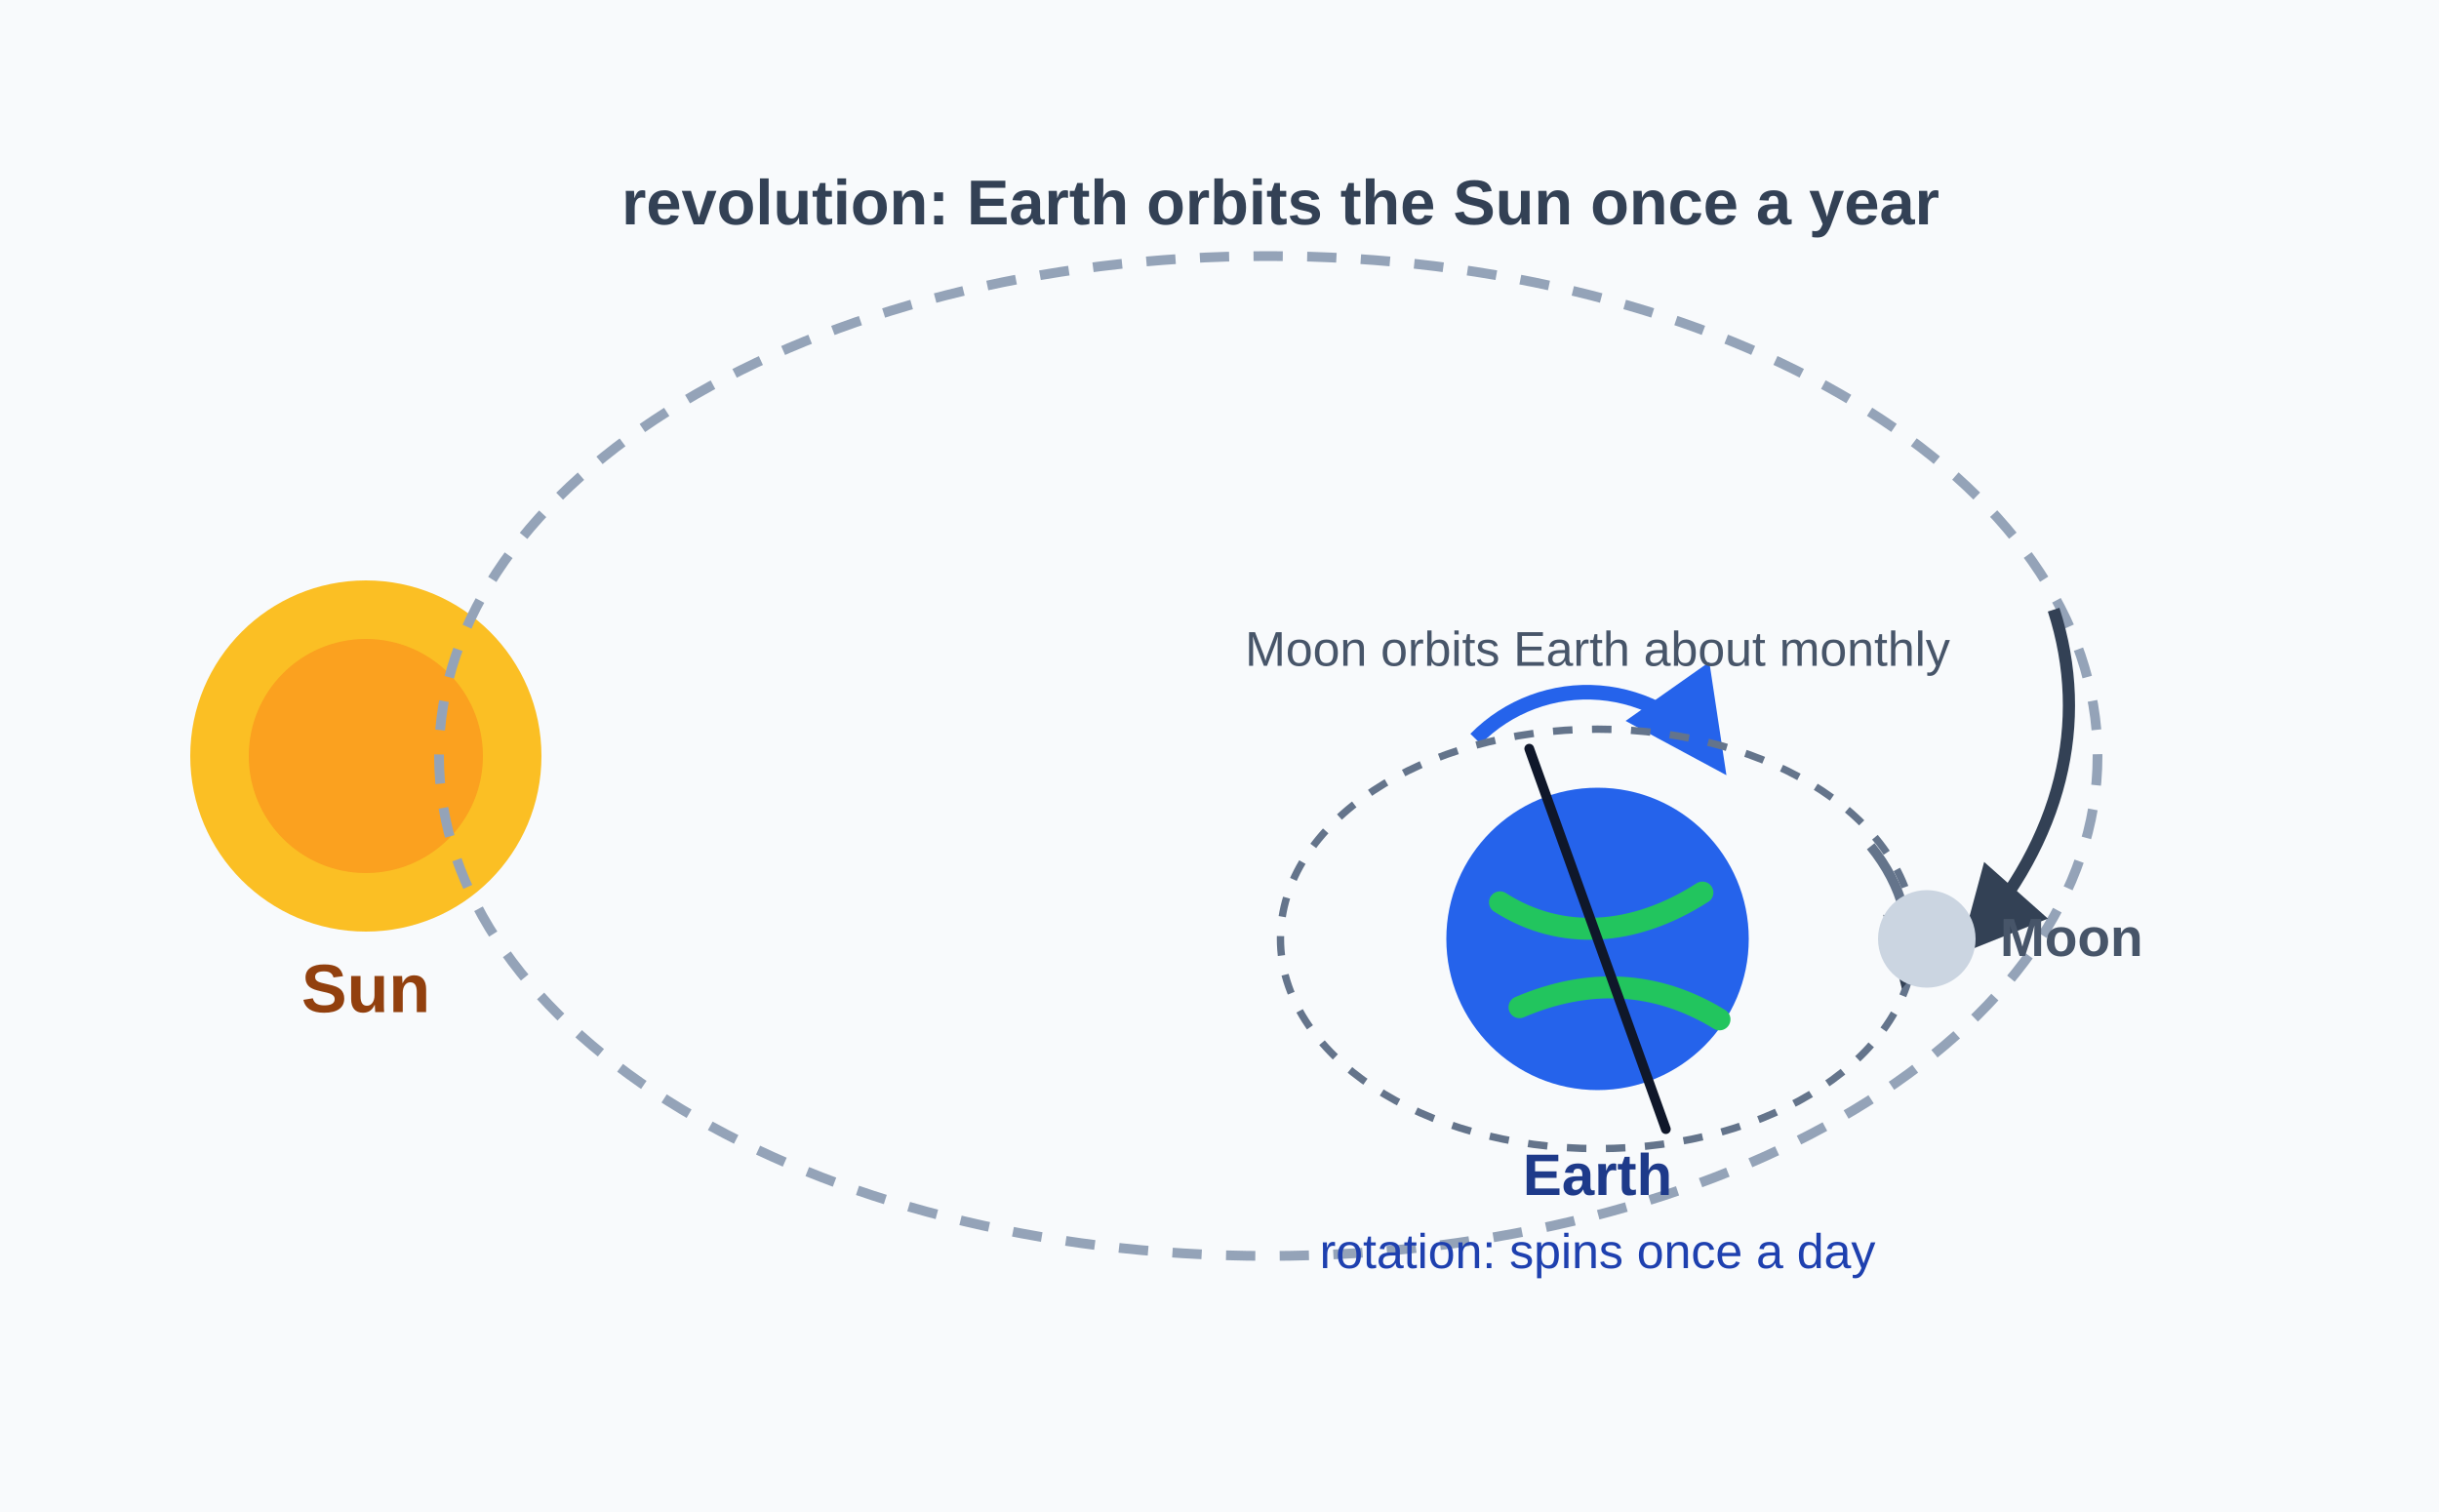
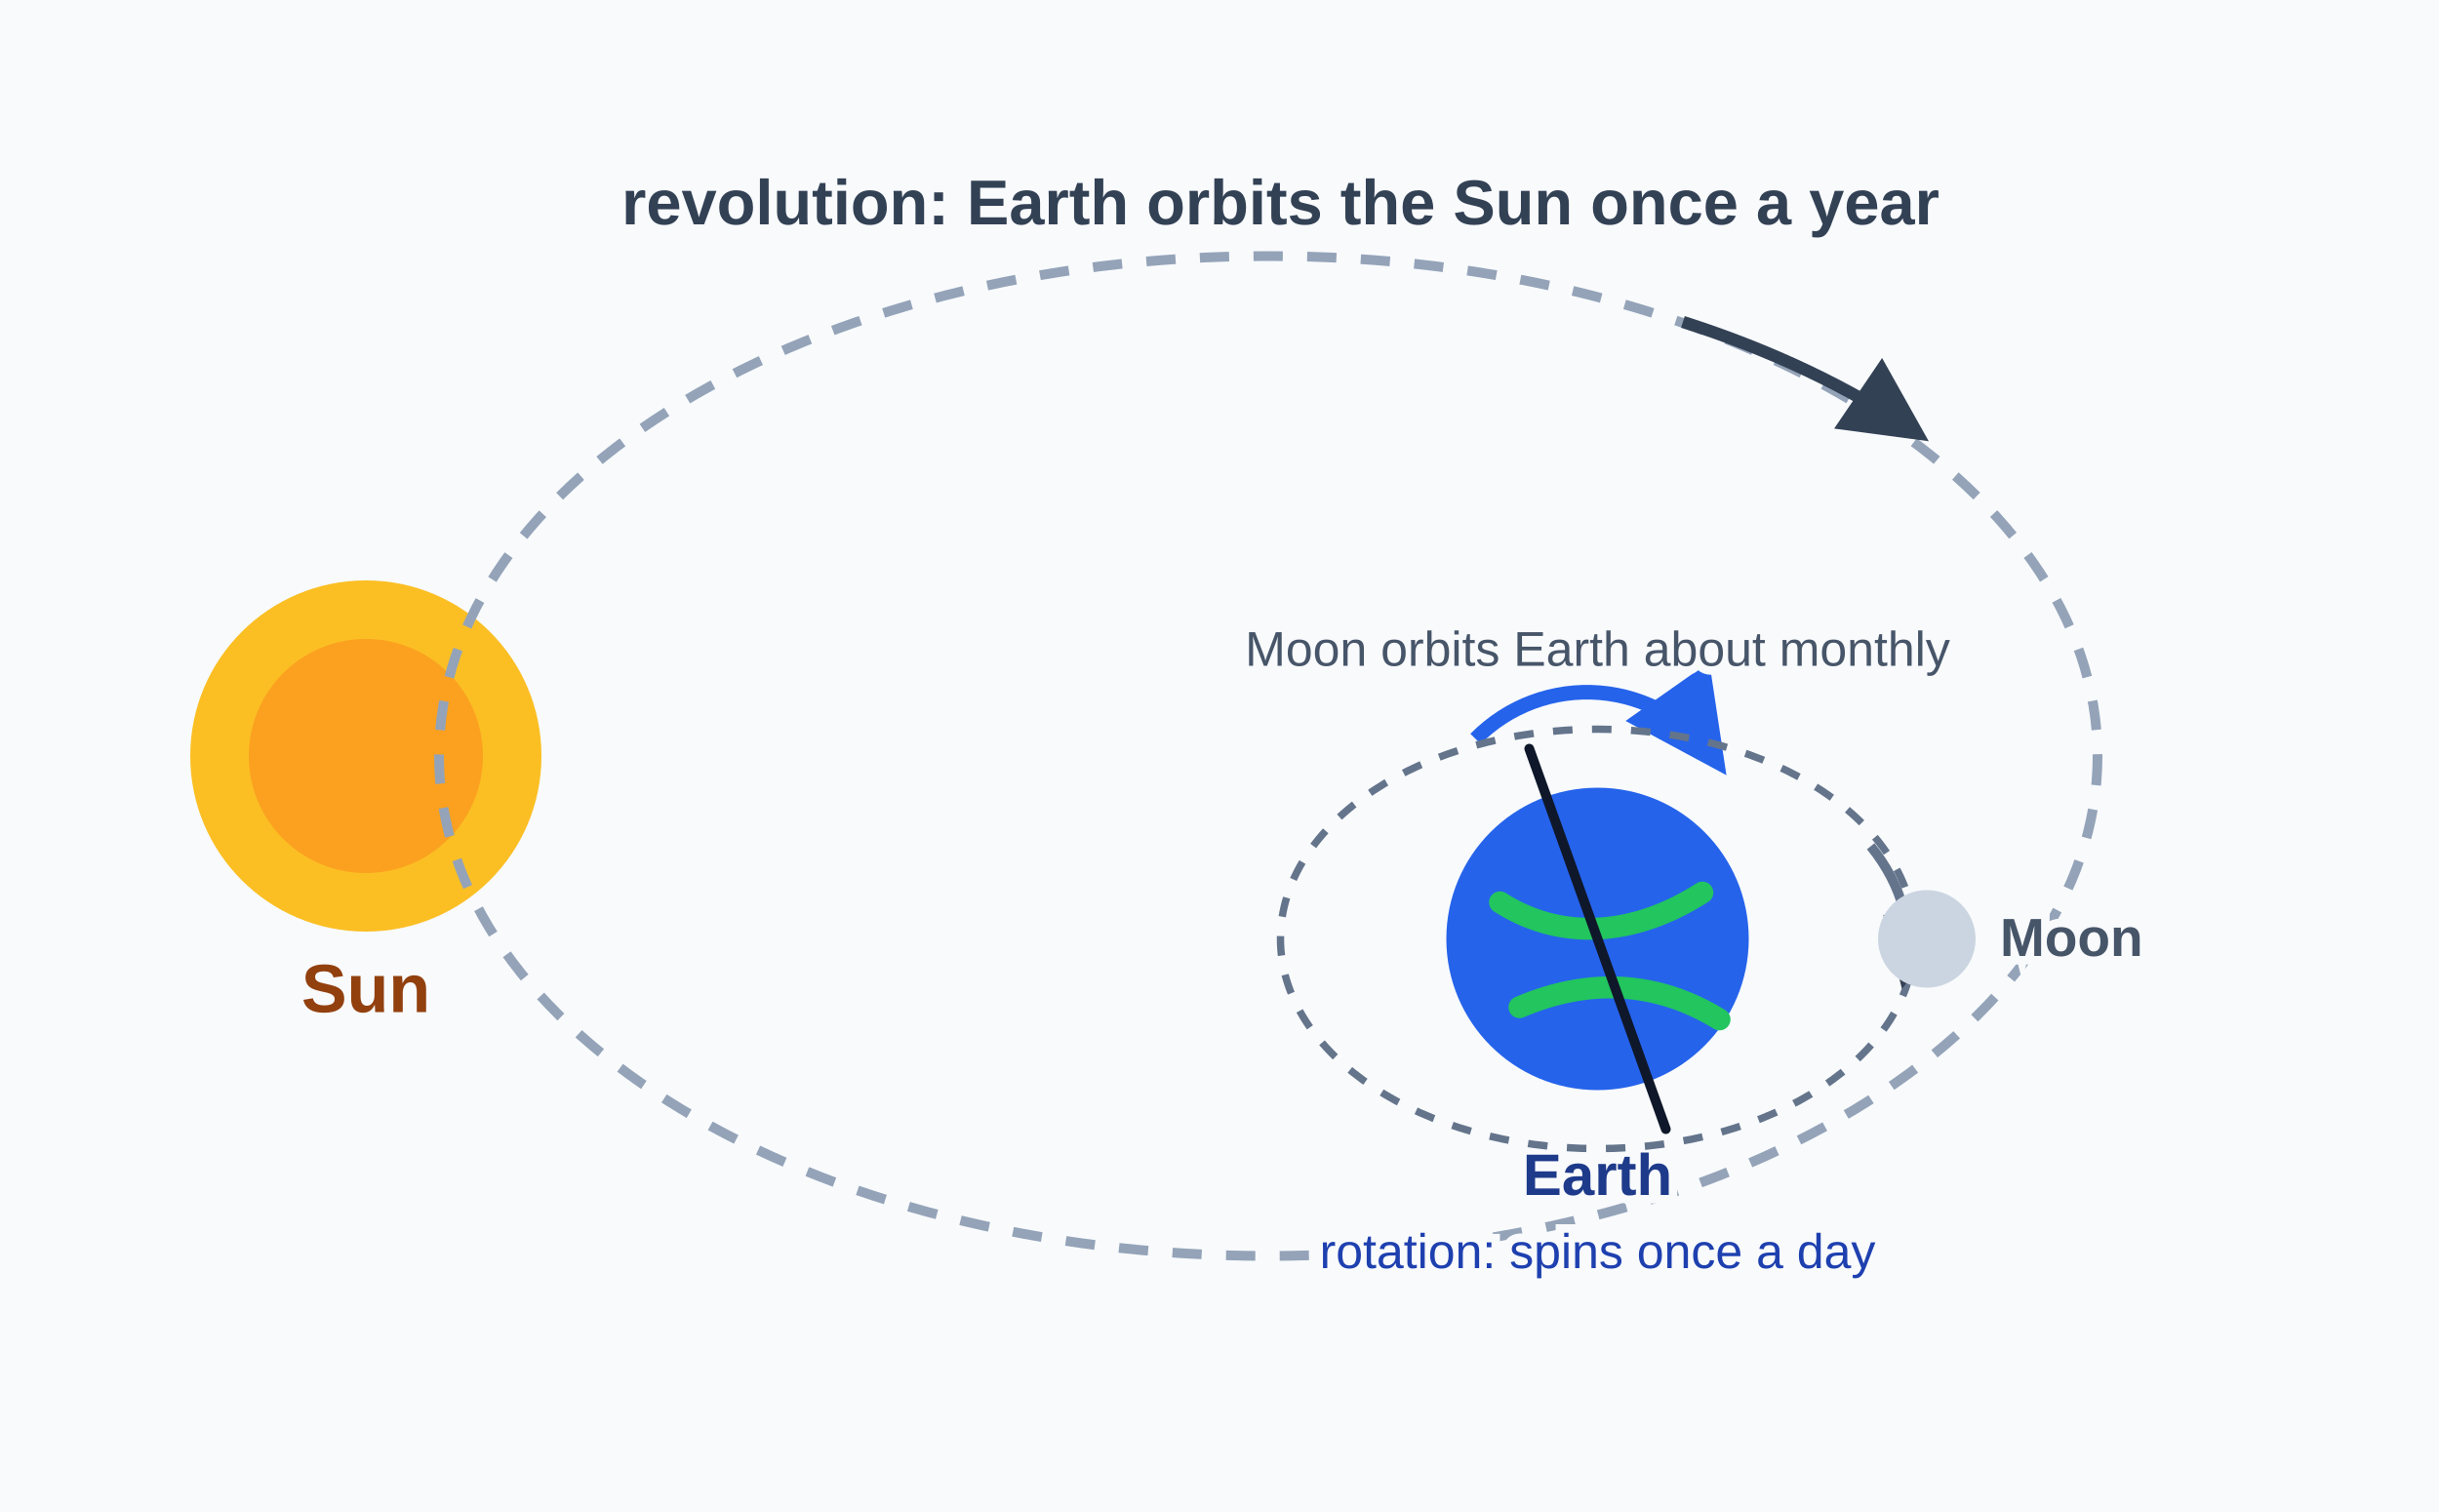
<svg xmlns="http://www.w3.org/2000/svg" viewBox="0 0 1000 620" role="img" aria-labelledby="title desc">
  <defs>
    <marker id="arrow" viewBox="0 0 10 10" refX="8" refY="5" markerWidth="7" markerHeight="7" orient="auto-start-reverse">
      <path d="M 0 0 L 10 5 L 0 10 z" fill="#334155" />
    </marker>
    <marker id="blueArrow" viewBox="0 0 10 10" refX="8" refY="5" markerWidth="7" markerHeight="7" orient="auto-start-reverse">
      <path d="M 0 0 L 10 5 L 0 10 z" fill="#2563eb" />
    </marker>
  </defs>
  <rect width="1000" height="620" fill="#f8fafc" />
  <circle cx="150" cy="310" r="72" fill="#fbbf24" />
  <circle cx="150" cy="310" r="48" fill="#f97316" opacity="0.4" />
  <text x="150" y="415" text-anchor="middle" font-family="Arial, sans-serif" font-size="28" font-weight="700" fill="#92400e">Sun</text>
  <ellipse cx="520" cy="310" rx="340" ry="205" fill="none" stroke="#94a3b8" stroke-width="4" stroke-dasharray="12 10" />
-   <path d="M 842 250 A 340 205 0 0 1 808 386" fill="none" stroke="#334155" stroke-width="5" marker-end="url(#arrow)" />
+   <path d="M 690 132 A 340 205 0 0 1 785 177" fill="none" stroke="#334155" stroke-width="5" marker-end="url(#arrow)" />
  <text x="525" y="92" text-anchor="middle" font-family="Arial, sans-serif" font-size="26" font-weight="700" fill="#334155">revolution: Earth orbits the Sun once a year</text>
  <g transform="translate(655 385)">
    <circle r="62" fill="#2563eb" />
    <path d="M-40 -15c25 16 55 14 83 -4M-32 28c28 -12 56 -11 82 5" fill="none" stroke="#22c55e" stroke-width="9" stroke-linecap="round" />
    <line x1="-28" y1="-78" x2="28" y2="78" stroke="#0f172a" stroke-width="4" stroke-linecap="round" />
    <path d="M -50 -82 A 64 64 0 0 1 48 -74" fill="none" stroke="#2563eb" stroke-width="6" marker-end="url(#blueArrow)" />
-     <text x="0" y="105" text-anchor="middle" font-family="Arial, sans-serif" font-size="24" font-weight="700" fill="#1e3a8a">Earth</text>
-     <text x="0" y="135" text-anchor="middle" font-family="Arial, sans-serif" font-size="20" fill="#1e40af">rotation: spins once a day</text>
+     <text x="0" y="105" text-anchor="middle" font-family="Arial, sans-serif" font-size="24" font-weight="700" fill="#1e3a8a" stroke="#f8fafc" stroke-width="7" paint-order="stroke">Earth</text>
+     <text x="0" y="135" text-anchor="middle" font-family="Arial, sans-serif" font-size="20" fill="#1e40af" stroke="#f8fafc" stroke-width="7" paint-order="stroke">rotation: spins once a day</text>
    <ellipse rx="130" ry="86" fill="none" stroke="#64748b" stroke-width="3" stroke-dasharray="8 8" />
    <path d="M 112 -38 A 130 86 0 0 1 126 15" fill="none" stroke="#64748b" stroke-width="4" marker-end="url(#arrow)" />
    <circle cx="135" cy="0" r="20" fill="#cbd5e1" />
-     <text x="165" y="7" font-family="Arial, sans-serif" font-size="22" font-weight="700" fill="#475569">Moon</text>
-     <text x="0" y="-112" text-anchor="middle" font-family="Arial, sans-serif" font-size="20" fill="#475569">Moon orbits Earth about monthly</text>
+     <text x="165" y="7" font-family="Arial, sans-serif" font-size="22" font-weight="700" fill="#475569" stroke="#f8fafc" stroke-width="7" paint-order="stroke">Moon</text>
+     <text x="0" y="-112" text-anchor="middle" font-family="Arial, sans-serif" font-size="20" fill="#475569" stroke="#f8fafc" stroke-width="7" paint-order="stroke">Moon orbits Earth about monthly</text>
  </g>
</svg>
